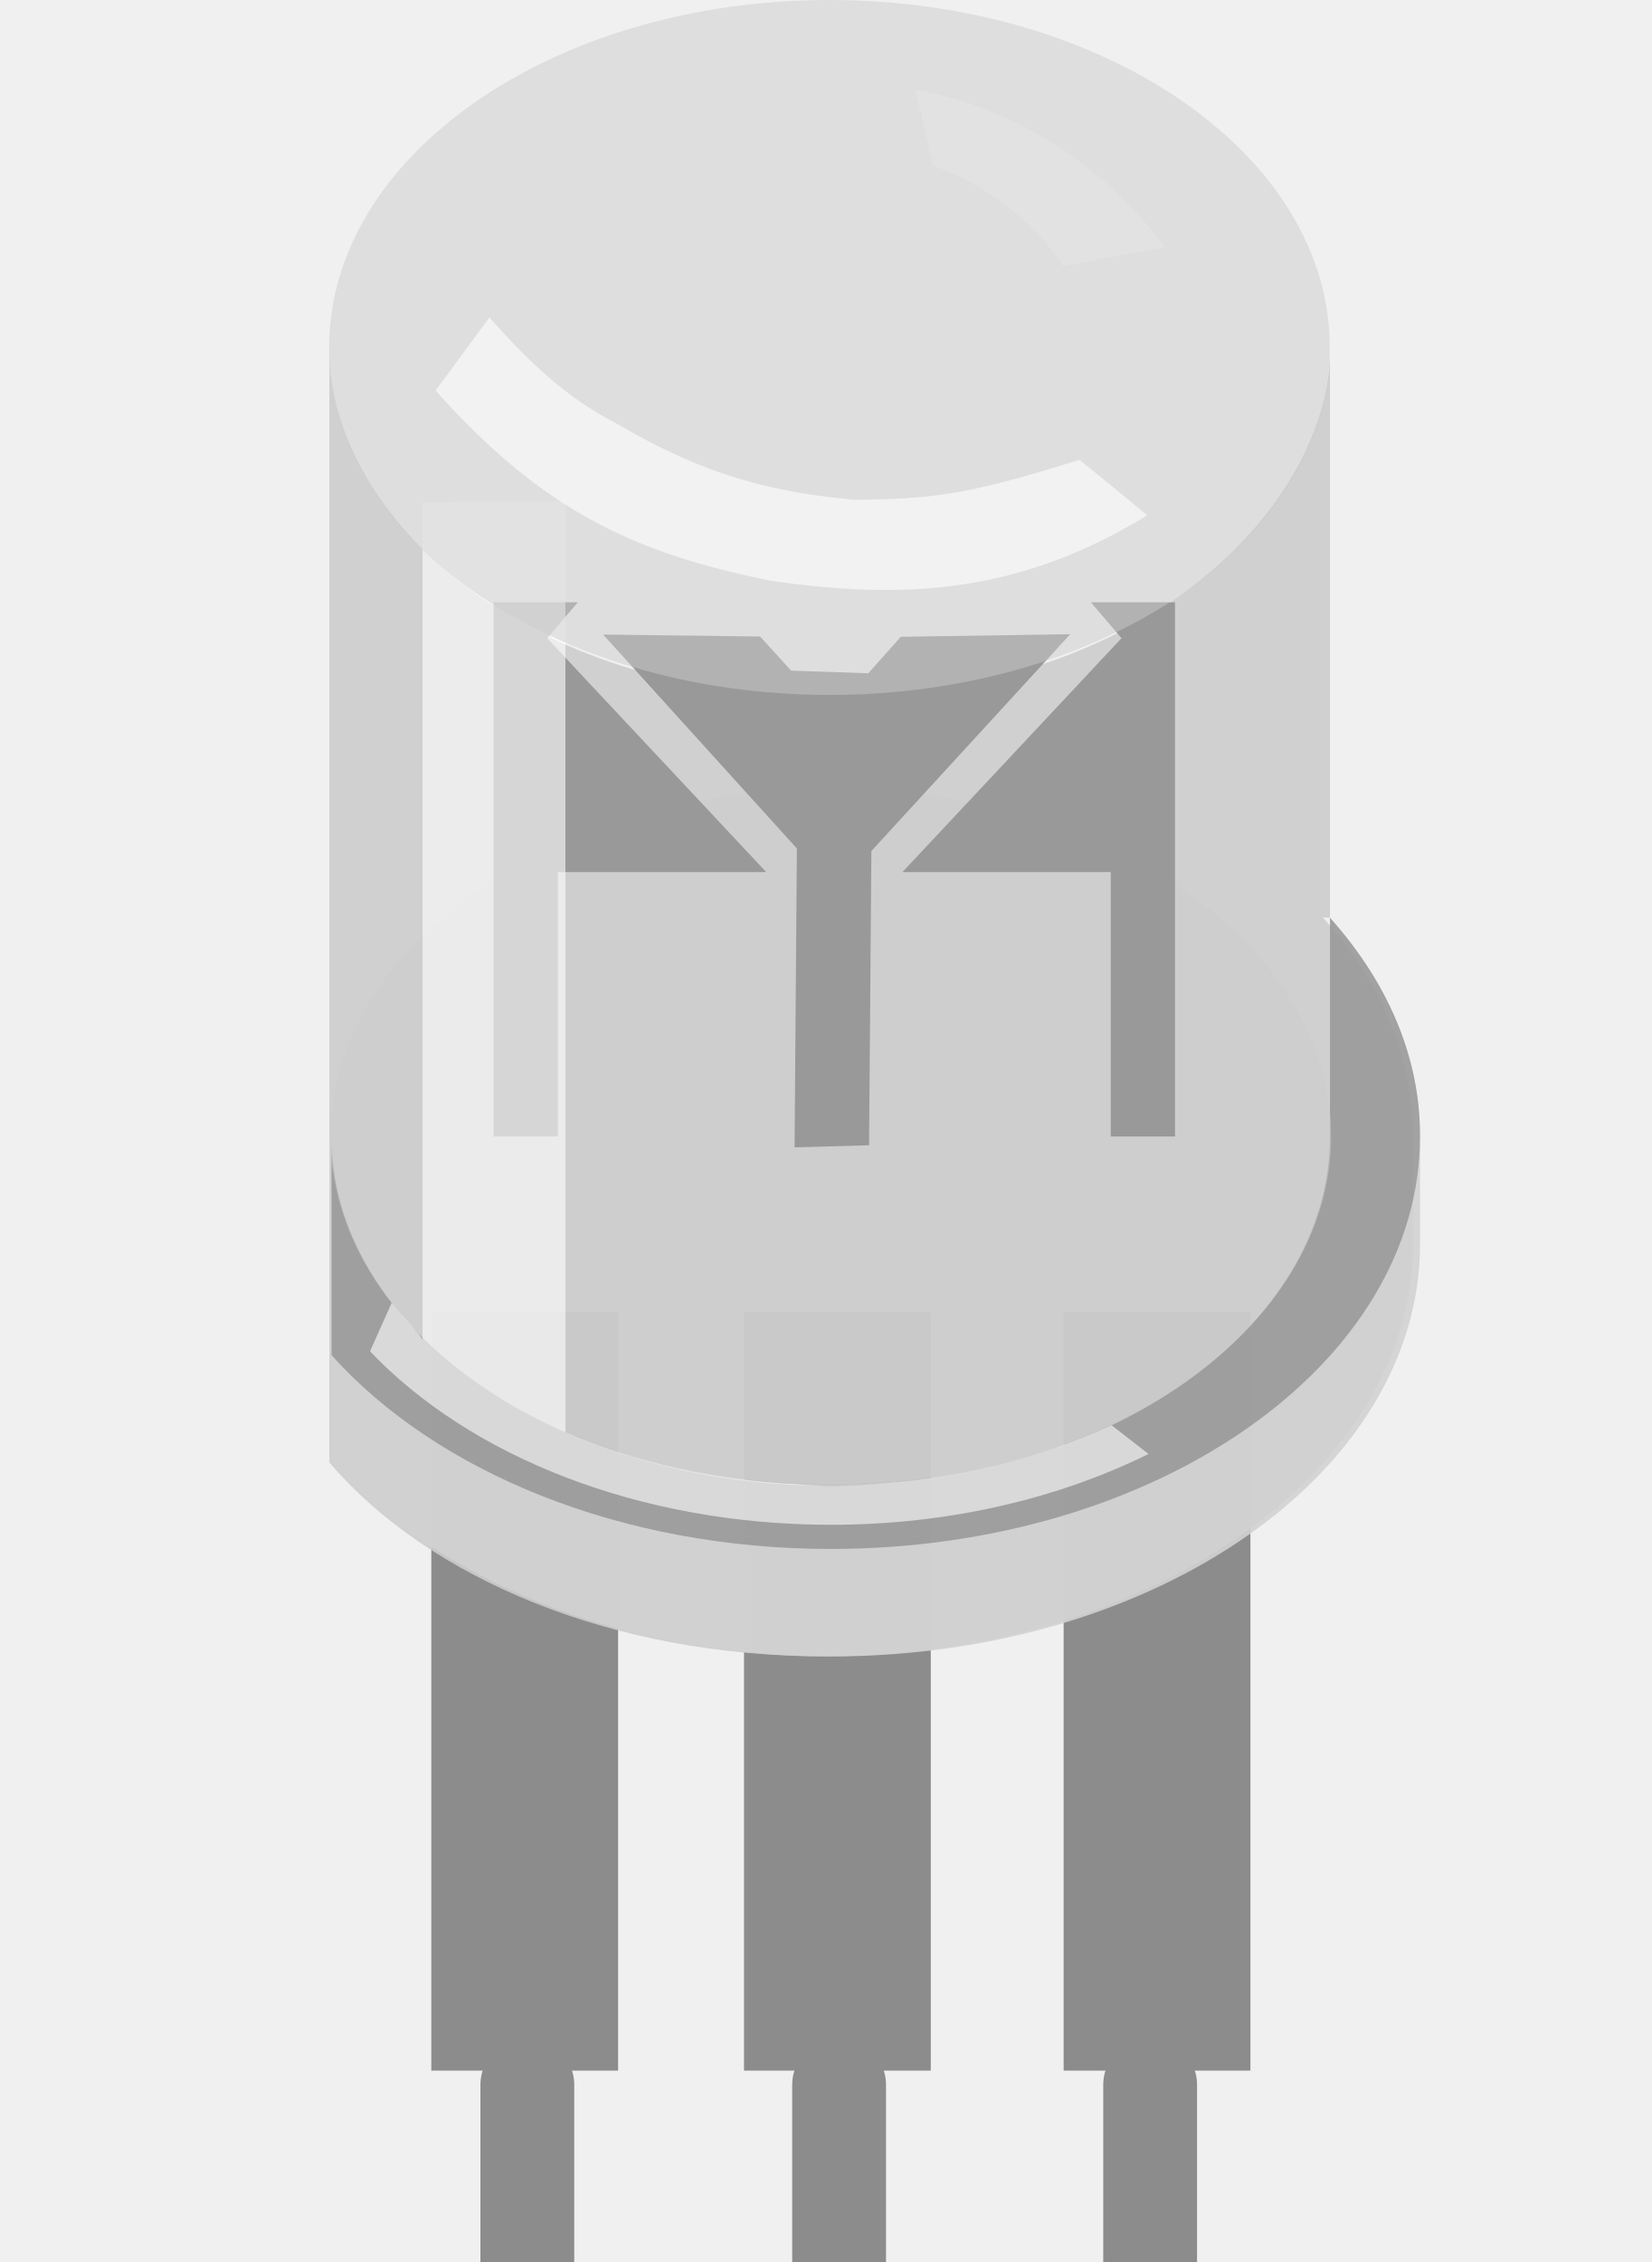
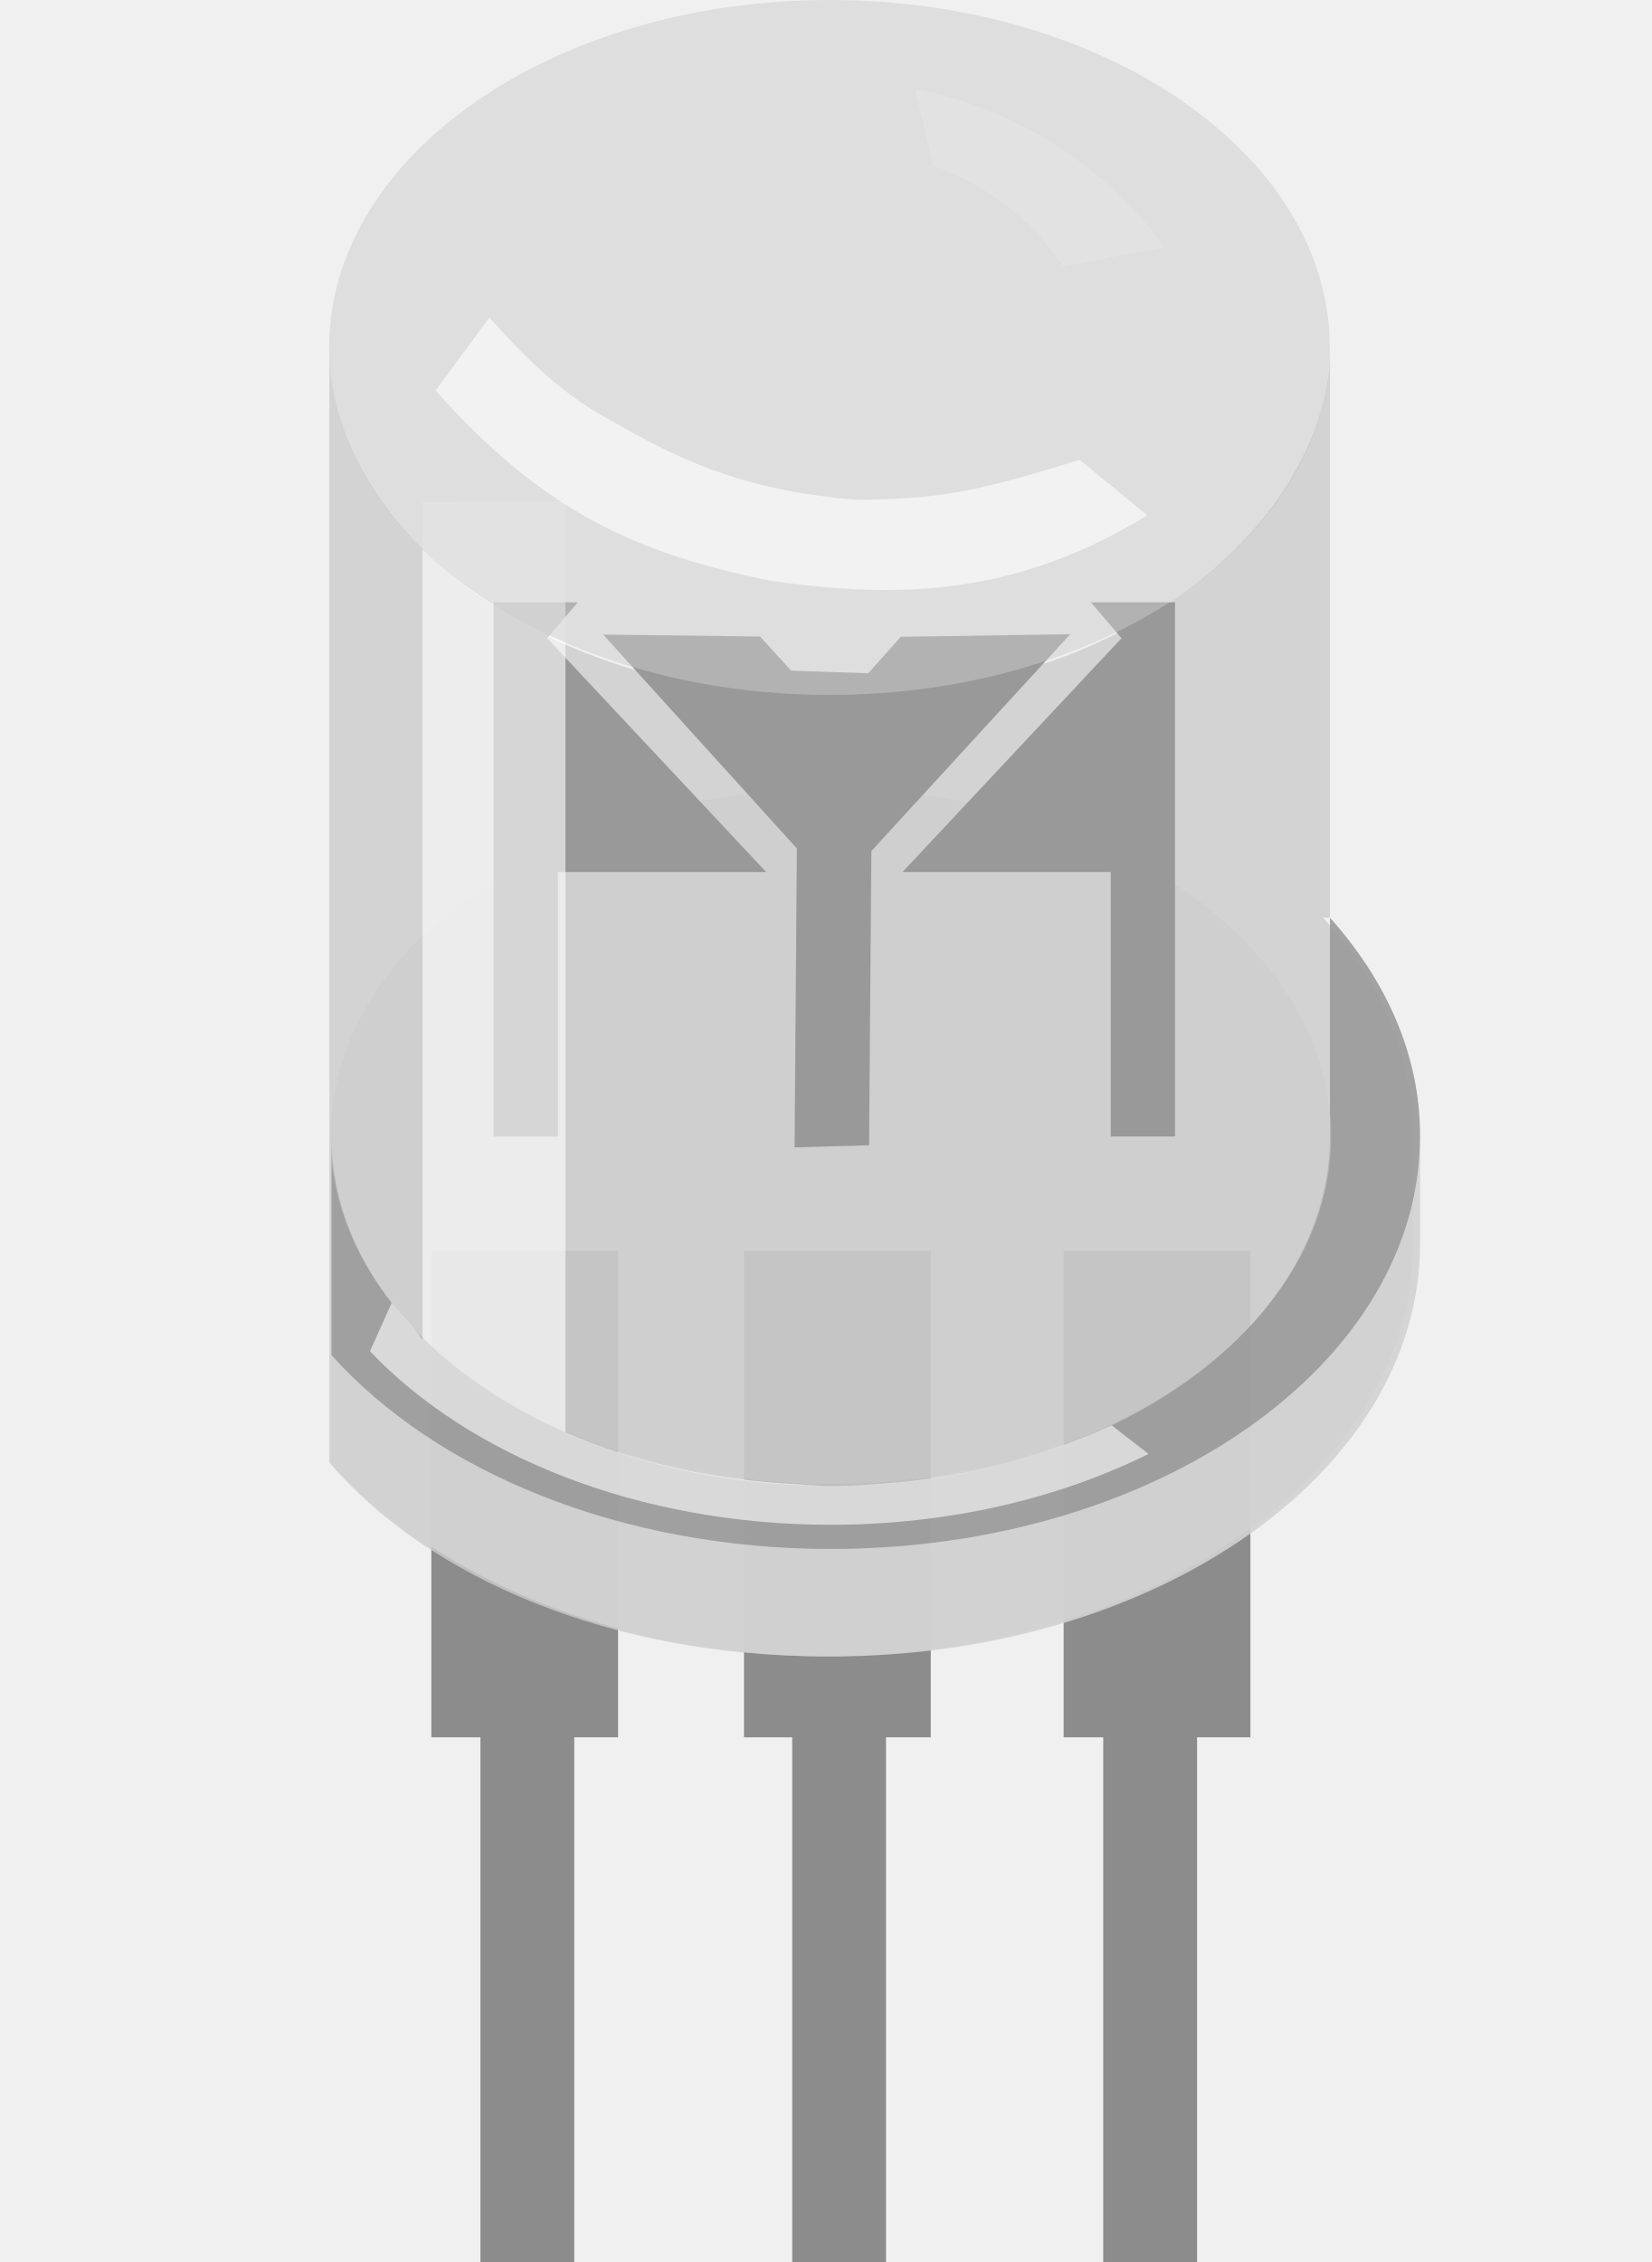
<svg xmlns="http://www.w3.org/2000/svg" width="13.2mm" height="18.08mm" version="1.1" viewBox="0 0 38 52.08">
  <g id="breadboard">
    <g transform="translate(7.5)" fill="none">
      <g stroke="#8C8C8C" stroke-linecap="round" stroke-width="2.16">
-         <line id="connector1leg" x1="11.81" x2="11.81" y1="48" y2="80" />
-         <line id="connector0leg" x1="4.631" x2="4.631" y1="48" y2="80" />
-         <line id="connector4leg" x1="18.972" x2="18.972" y1="48" y2="80" />
+         <line id="connector1leg" x1="11.81" x2="11.81" y1="39" y2="68" />
+         <line id="connector0leg" x1="4.631" x2="4.631" y1="39" y2="68" />
+         <line id="connector4leg" x1="18.972" x2="18.972" y1="39" y2="68" />
      </g>
-       <rect id="connector1pin" x="10.646" y="48" width="2.296" height="2.08" />
-       <rect id="connector4pin" x="17.892" y="48" width="2.16" height="1.813" />
-       <rect id="connector0pin" x="3.512" y="48" width="2.16" height="2.07" />
+       <rect id="connector1pin" x="10.646" y="38" width="2.296" height="2.08" />
+       <rect id="connector4pin" x="17.892" y="38" width="2.16" height="1.813" />
+       <rect id="connector0pin" x="3.512" y="38" width="2.16" height="2.07" />
    </g>
    <g transform="translate(0) scale(1.6)">
      <g fill="#8C8C8C" stroke-width=".476">
-         <rect x="6.2" y="18.88" width="2.688" height="10.916" />
-         <rect x="10.7" y="18.88" width="2.688" height="10.916" />
-         <rect x="15.3" y="18.88" width="2.688" height="10.916" />
+         <rect x="6.2" y="18" width="2.688" height="7" />
+         <rect x="10.7" y="18" width="2.688" height="7" />
+         <rect x="15.3" y="18" width="2.688" height="7" />
      </g>
      <g transform="translate(0 .029412)">
-         <path d="m19.133 13.177v-8.177c0 2.2-2.6 5-7.2 5-4.4 0-7.2-2.6-7.2-5v16.016c1.431 1.674 4.084 2.789 7.115 2.789 4.687 0 8.479-2.658 8.479-5.938v-1.547c5e-3 -1.156-0.478-2.234-1.295-3.146z" fill="#ccc" opacity=".9" />
+         <path d="m19.133 13.177v-8.177c0 2.2-2.6 5-7.2 5-4.4 0-7.2-2.6-7.2-5v16.016c1.431 1.674 4.084 2.789 7.115 2.789 4.687 0 8.479-2.658 8.479-5.938v-1.547c5e-3 -1.156-0.478-2.234-1.295-3.146z" fill="#ccc" opacity=".8" />
        <path d="m19.133 13.177v3.146c0 2.777-3.217 5.029-7.185 5.029-3.966 0-7.184-2.252-7.184-5.029v4.695c1.5 1.672 4.153 2.789 7.184 2.789 4.687 0 8.481-2.658 8.481-5.938v-1.546c4e-3 -1.156-0.479-2.234-1.296-3.146z" fill="#d1d1d1" opacity=".9" />
        <path d="m19.133 13.177v3.146c0 2.777-3.217 5.029-7.185 5.029-3.966 0-7.184-2.252-7.184-5.029v3.148c1.5 1.674 4.153 2.789 7.184 2.789 4.687 0 8.481-2.658 8.481-5.938 4e-3 -1.155-0.479-2.233-1.296-3.145z" opacity=".24" />
        <ellipse cx="11.95" cy="16.323" rx="7.2" ry="5" fill="#ccc" opacity=".5" />
        <g fill="#999">
          <polygon points="16.133 9.154 12.981 12.519 15.978 12.519 15.978 13.269 15.978 16.325 16.903 16.325 16.903 8.638 15.692 8.638" />
          <polygon transform="matrix(-1,0,0,1,24,0)" points="16.133 9.154 12.981 12.519 15.978 12.519 15.978 13.269 15.978 16.325 16.903 16.325 16.903 8.638 15.692 8.638" />
          <path d="m12.956 9.134-0.467 0.525-1.111-0.038-0.447-0.491-2.258-0.028 2.788 3.078-0.023 2.983-0.01 1.318 1.072-0.03 0.033-4.234 2.862-3.12z" />
        </g>
        <path d="m15.295 3.802 1.459-0.277c-0.849-1.149-2.108-1.986-3.588-2.271l0.252 1.098c0.776 0.273 1.429 0.79 1.877 1.45z" fill="#fff" opacity=".6" />
        <path d="m15.987 20.482c-0.264 0.125-0.537 0.232-0.821 0.334-0.06 0.021-0.119 0.041-0.181 0.062-0.569 0.188-1.185 0.321-1.821 0.397-0.076 0.011-0.154 0.019-0.229 0.025-0.322 0.029-0.647 0.053-0.983 0.053-0.148 0-0.312-0.01-0.478-0.024-1.223-0.058-2.362-0.316-3.344-0.75v-13.394l-2.056 0.012v12.053c-8e-3 -0.049-0.272-0.312-0.444-0.533l-0.312 0.698c1.426 1.503 3.861 2.497 6.632 2.497 1.703 0 3.277-0.379 4.572-1.019l-0.531-0.412z" fill="#fff" opacity=".6" />
      </g>
      <ellipse cx="11.93" cy="5" rx="7.2" ry="5" fill="#ccc" opacity=".5" />
      <path d="m16 7 .503.415c-1.843 1.132-3.509 1.22-5.423.941-1.923-.391-3.255-.981-4.818-2.736l.774-1.052c.566.638 1.1 1.148 1.794 1.507 1.069.622 1.986.989 3.462 1.116 1.18-.007 1.698-.095 3.237-.574z" fill="#fff" opacity=".6" />
    </g>
  </g>
</svg>
